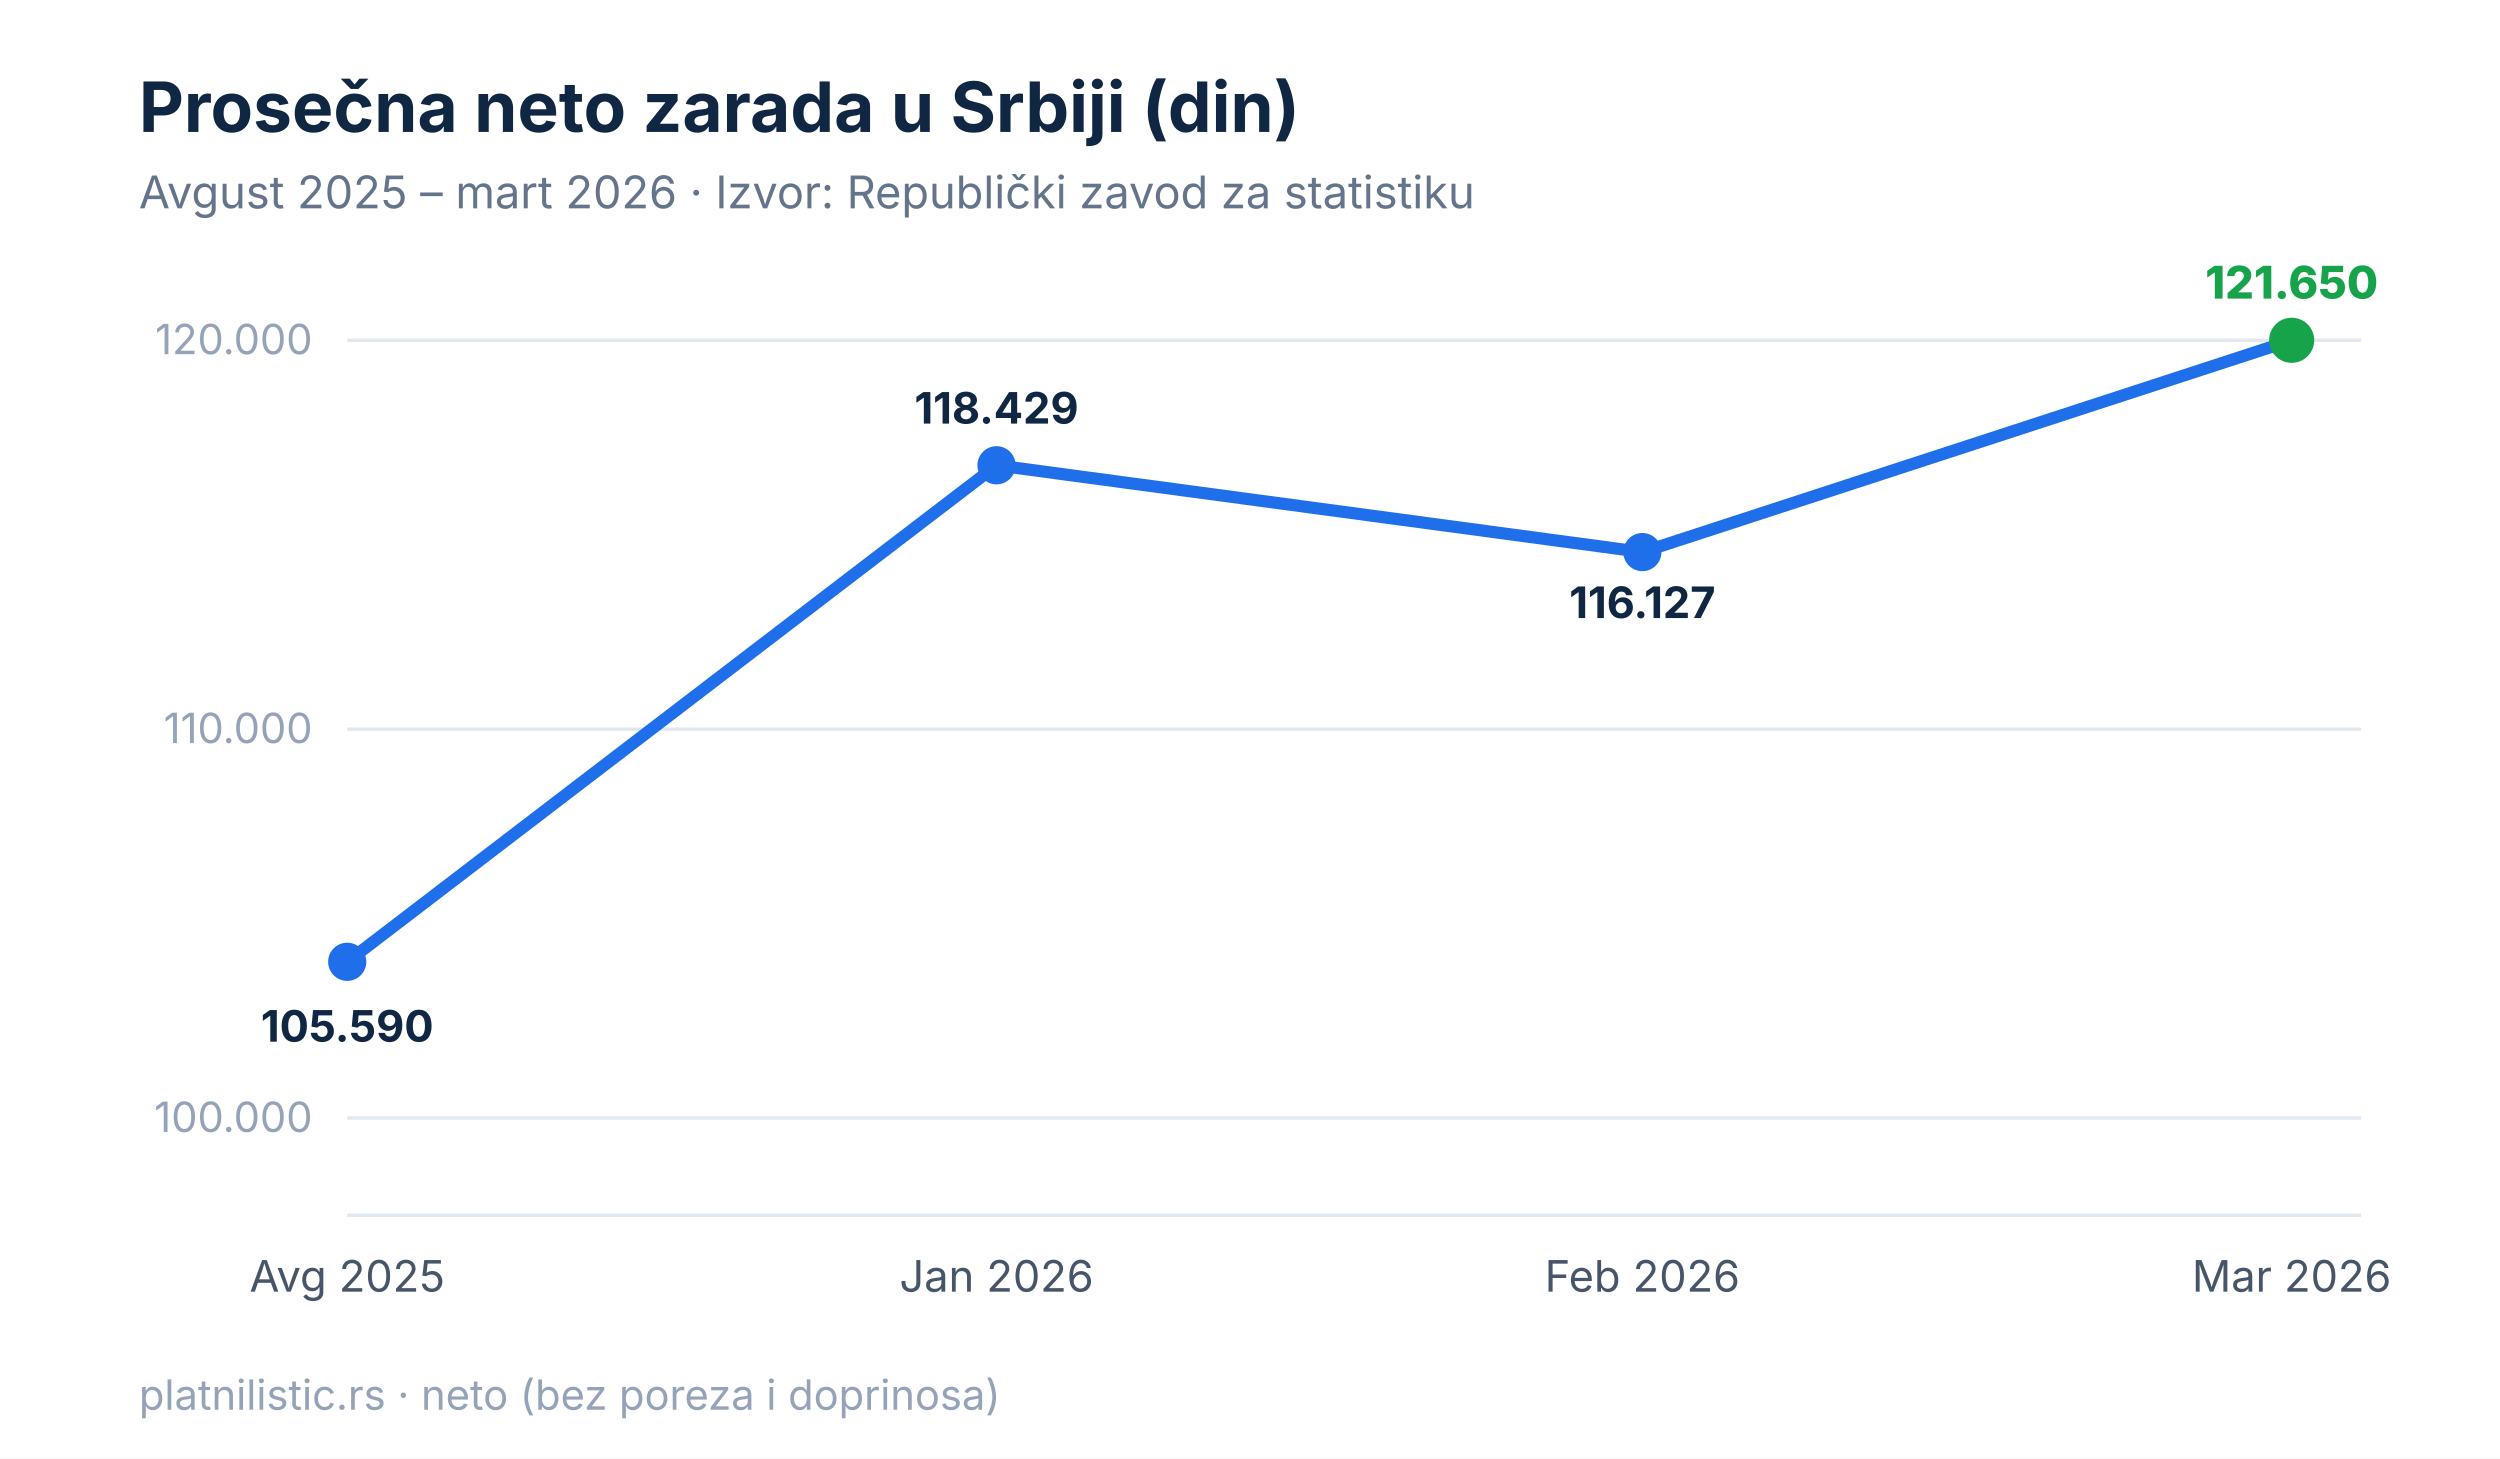
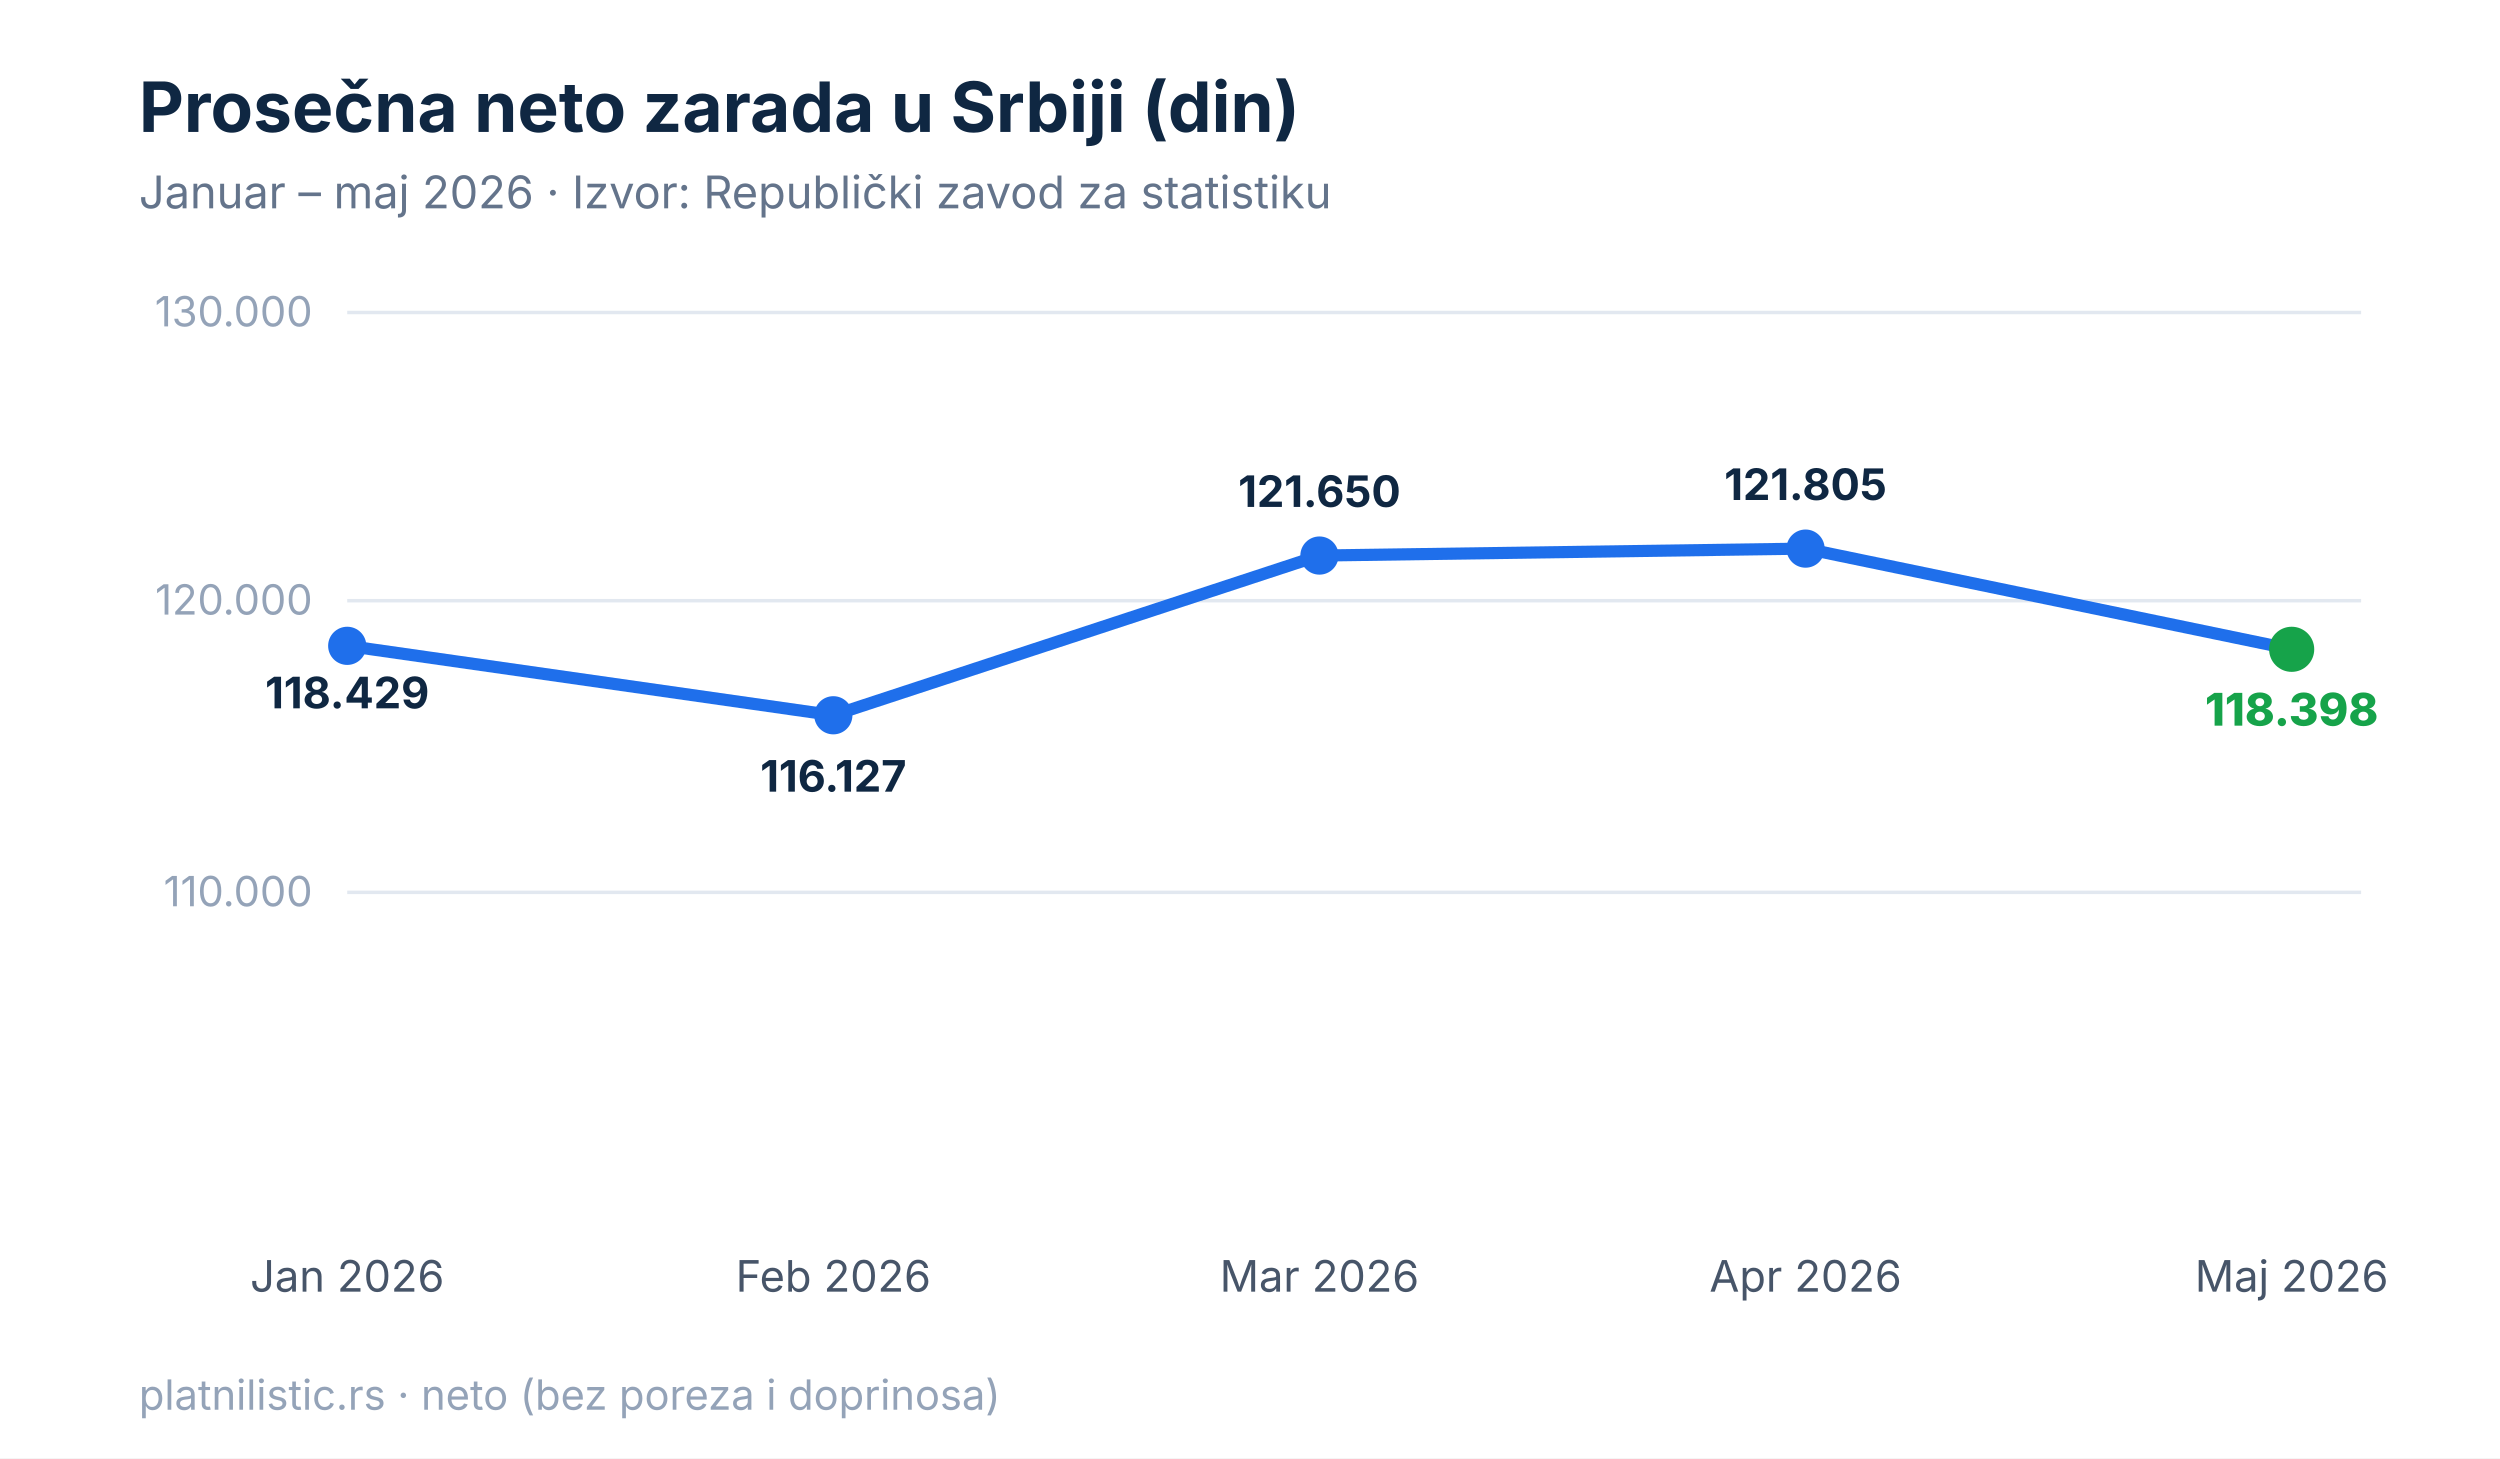
<svg xmlns="http://www.w3.org/2000/svg" viewBox="0 0 720 420" role="img" aria-labelledby="t1 d1" font-family="Inter, Arial, sans-serif">
  <rect width="720" height="420" fill="#ffffff" />
  <text x="40" y="38" font-size="20" font-weight="700" fill="#0f2742">Prosečna neto zarada u Srbiji (din)</text>
-   <text x="40" y="60" font-size="13" fill="#64748b">Avgust 2025 – mart 2026 · Izvor: Republički zavod za statistiku</text>
+   <text x="40" y="60" font-size="13" fill="#64748b">Januar – maj 2026 · Izvor: Republički zavod za statistiku</text>
  <g stroke="#e2e8f0" stroke-width="1">
-     <line x1="100" y1="98" x2="680" y2="98" />
-     <line x1="100" y1="210" x2="680" y2="210" />
-     <line x1="100" y1="322" x2="680" y2="322" />
-     <line x1="100" y1="350" x2="680" y2="350" />
+     <line x1="100" y1="90" x2="680" y2="90" />
+     <line x1="100" y1="173" x2="680" y2="173" />
+     <line x1="100" y1="257" x2="680" y2="257" />
  </g>
  <g font-size="12" fill="#94a3b8" text-anchor="end">
-     <text x="90" y="102">120.000</text>
-     <text x="90" y="214">110.000</text>
-     <text x="90" y="326">100.000</text>
+     <text x="90" y="94">130.000</text>
+     <text x="90" y="177">120.000</text>
+     <text x="90" y="261">110.000</text>
  </g>
-   <polyline points="100,277 287,134 473,159 660,98" fill="none" stroke="#1f6feb" stroke-width="3.5" stroke-linejoin="round" />
+   <polyline points="100,186 240,206 380,160 520,158 660,187" fill="none" stroke="#1f6feb" stroke-width="3.5" stroke-linejoin="round" />
  <g>
-     <circle cx="100" cy="277" r="5.5" fill="#1f6feb" />
-     <text x="100" y="300" font-size="12.5" font-weight="700" fill="#0f2742" text-anchor="middle">105.590</text>
-     <circle cx="287" cy="134" r="5.5" fill="#1f6feb" />
-     <text x="287" y="122" font-size="12.5" font-weight="700" fill="#0f2742" text-anchor="middle">118.429</text>
-     <circle cx="473" cy="159" r="5.5" fill="#1f6feb" />
-     <text x="473" y="178" font-size="12.5" font-weight="700" fill="#0f2742" text-anchor="middle">116.127</text>
-     <circle cx="660" cy="98" r="6.5" fill="#16a34a" />
-     <text x="660" y="86" font-size="13" font-weight="800" fill="#16a34a" text-anchor="middle">121.650</text>
+     <circle cx="100" cy="186" r="5.5" fill="#1f6feb" />
+     <text x="100" y="204" font-size="12.5" font-weight="700" fill="#0f2742" text-anchor="middle">118.429</text>
+     <circle cx="240" cy="206" r="5.5" fill="#1f6feb" />
+     <text x="240" y="228" font-size="12.5" font-weight="700" fill="#0f2742" text-anchor="middle">116.127</text>
+     <circle cx="380" cy="160" r="5.5" fill="#1f6feb" />
+     <text x="380" y="146" font-size="12.5" font-weight="700" fill="#0f2742" text-anchor="middle">121.650</text>
+     <circle cx="520" cy="158" r="5.5" fill="#1f6feb" />
+     <text x="520" y="144" font-size="12.5" font-weight="700" fill="#0f2742" text-anchor="middle">121.805</text>
+     <circle cx="660" cy="187" r="6.5" fill="#16a34a" />
+     <text x="660" y="209" font-size="13" font-weight="800" fill="#16a34a" text-anchor="middle">118.398</text>
  </g>
  <g font-size="12.5" fill="#475569" text-anchor="middle">
-     <text x="100" y="372">Avg 2025</text>
-     <text x="287" y="372">Jan 2026</text>
-     <text x="473" y="372">Feb 2026</text>
-     <text x="660" y="372">Mar 2026</text>
+     <text x="100" y="372">Jan 2026</text>
+     <text x="240" y="372">Feb 2026</text>
+     <text x="380" y="372">Mar 2026</text>
+     <text x="520" y="372">Apr 2026</text>
+     <text x="660" y="372">Maj 2026</text>
  </g>
  <text x="40" y="406" font-size="12" fill="#94a3b8">platnilistic.rs · neto (bez poreza i doprinosa)</text>
</svg>
